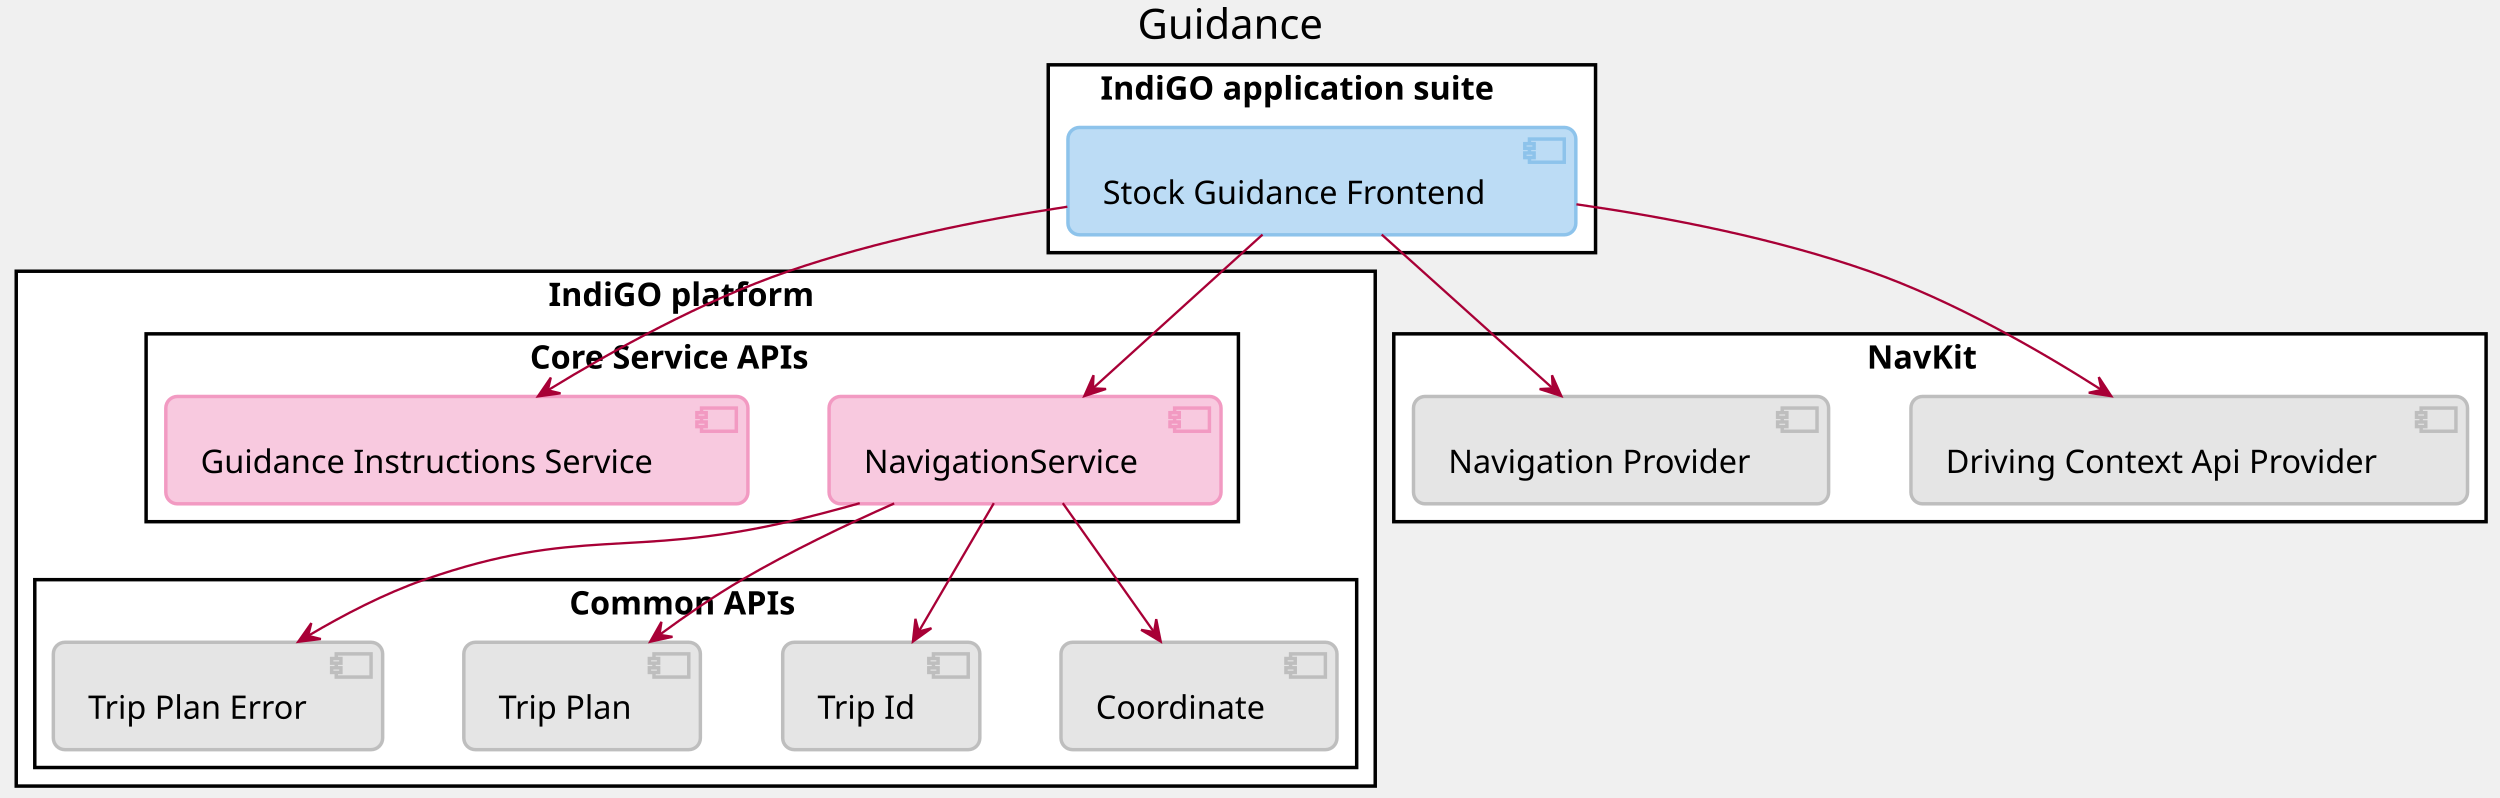
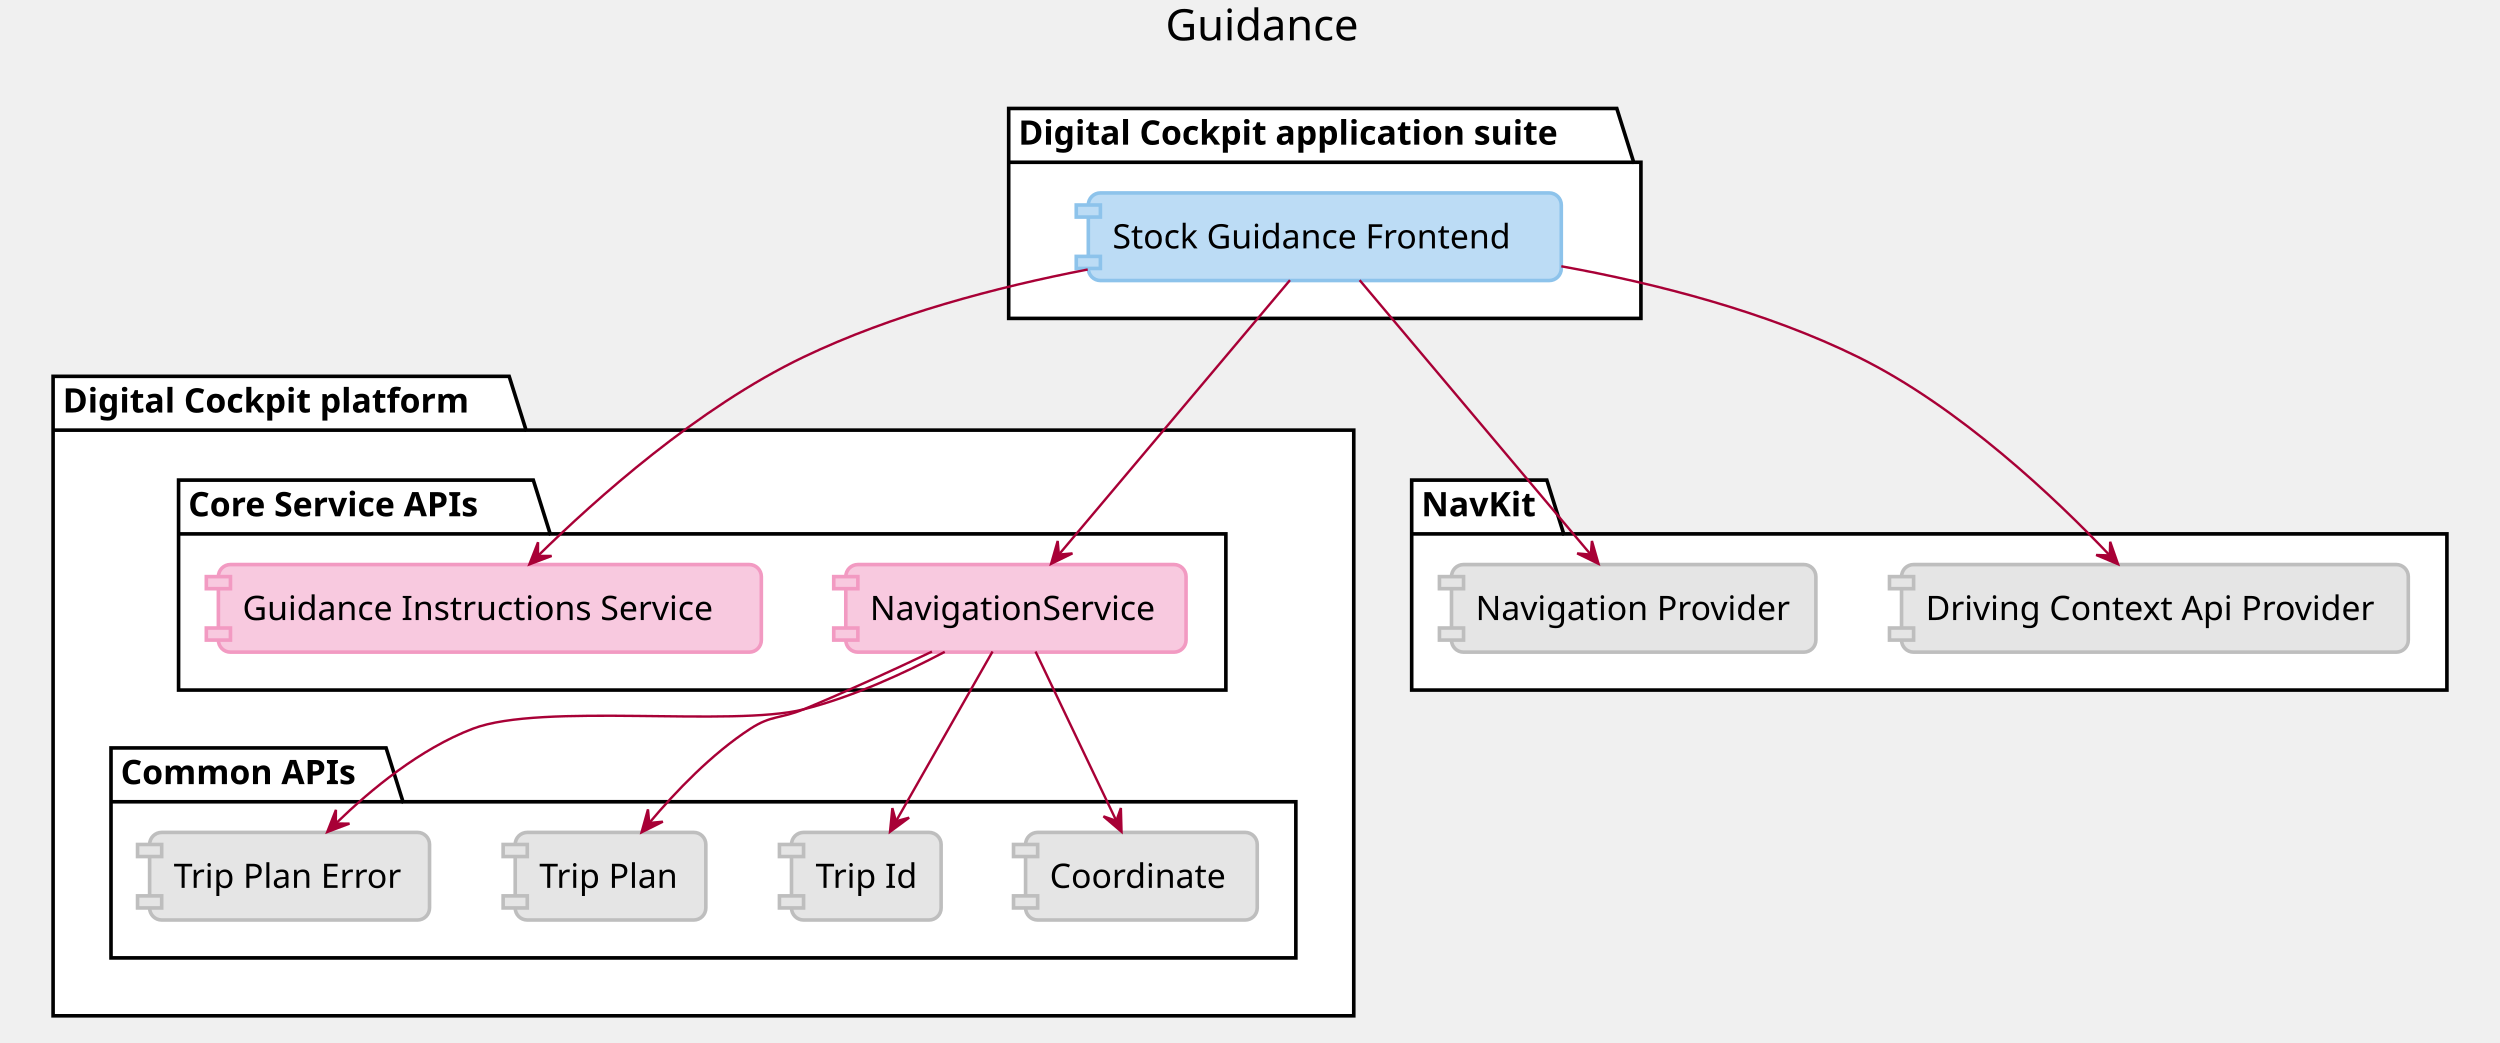
- <svg xmlns="http://www.w3.org/2000/svg" contentScriptType="application/ecmascript" contentStyleType="text/css" height="344px" preserveAspectRatio="none" style="width:1078px;height:344px;background:#FFFFFF;" version="1.1" viewBox="0 0 1078 344" width="1078px" zoomAndPan="magnify">
+ <svg xmlns="http://www.w3.org/2000/svg" contentScriptType="application/ecmascript" contentStyleType="text/css" height="432px" preserveAspectRatio="none" style="width:1036px;height:432px;" version="1.1" viewBox="0 0 1036 432" width="1036px" zoomAndPan="magnify">
  <defs />
  <g>
-     <text fill="#000000" font-family="sans-serif" font-size="18" lengthAdjust="spacing" textLength="84" x="490.5" y="16.708">Guidance</text>
-     <rect fill="#FFFFFF" height="81" style="stroke:#000000;stroke-width:1.5;" width="236" x="452" y="27.953" />
-     <text fill="#000000" font-family="sans-serif" font-size="14" font-weight="bold" lengthAdjust="spacing" textLength="191" x="474.5" y="42.948">IndiGO application suite</text>
-     <rect fill="#FFFFFF" height="222" style="stroke:#000000;stroke-width:1.5;" width="586" x="7" y="116.953" />
-     <text fill="#000000" font-family="sans-serif" font-size="14" font-weight="bold" lengthAdjust="spacing" textLength="127" x="236.5" y="131.948">IndiGO platform</text>
-     <rect fill="#FFFFFF" height="81" style="stroke:#000000;stroke-width:1.5;" width="471" x="63" y="143.953" />
-     <text fill="#000000" font-family="sans-serif" font-size="14" font-weight="bold" lengthAdjust="spacing" textLength="140" x="228.5" y="158.948">Core Service APIs</text>
-     <rect fill="#FFFFFF" height="81" style="stroke:#000000;stroke-width:1.5;" width="570" x="15" y="249.953" />
-     <text fill="#000000" font-family="sans-serif" font-size="14" font-weight="bold" lengthAdjust="spacing" textLength="109" x="245.5" y="264.948">Common APIs</text>
-     <rect fill="#FFFFFF" height="81" style="stroke:#000000;stroke-width:1.5;" width="471" x="601" y="143.953" />
-     <text fill="#000000" font-family="sans-serif" font-size="14" font-weight="bold" lengthAdjust="spacing" textLength="63" x="805" y="158.948">NavKit</text>
-     <rect fill="#BCDCF5" height="46.297" rx="5" ry="5" style="stroke:#8DC3EB;stroke-width:1.5;" width="219" x="460.5" y="54.953" />
-     <rect fill="#BCDCF5" height="10" style="stroke:#8DC3EB;stroke-width:1.5;" width="15" x="659.5" y="59.953" />
-     <rect fill="#BCDCF5" height="2" style="stroke:#8DC3EB;stroke-width:1.5;" width="4" x="657.5" y="61.953" />
-     <rect fill="#BCDCF5" height="2" style="stroke:#8DC3EB;stroke-width:1.5;" width="4" x="657.5" y="65.953" />
-     <text fill="#000000" font-family="sans-serif" font-size="14" lengthAdjust="spacing" textLength="179" x="475.5" y="87.948">Stock Guidance Frontend</text>
-     <rect fill="#F8C9DF" height="46.297" rx="5" ry="5" style="stroke:#F29AC2;stroke-width:1.5;" width="169" x="357.5" y="170.953" />
-     <rect fill="#F8C9DF" height="10" style="stroke:#F29AC2;stroke-width:1.5;" width="15" x="506.5" y="175.953" />
-     <rect fill="#F8C9DF" height="2" style="stroke:#F29AC2;stroke-width:1.5;" width="4" x="504.5" y="177.953" />
-     <rect fill="#F8C9DF" height="2" style="stroke:#F29AC2;stroke-width:1.5;" width="4" x="504.5" y="181.953" />
-     <text fill="#000000" font-family="sans-serif" font-size="14" lengthAdjust="spacing" textLength="129" x="372.5" y="203.948">NavigationService</text>
-     <rect fill="#F8C9DF" height="46.297" rx="5" ry="5" style="stroke:#F29AC2;stroke-width:1.5;" width="251" x="71.5" y="170.953" />
-     <rect fill="#F8C9DF" height="10" style="stroke:#F29AC2;stroke-width:1.5;" width="15" x="302.5" y="175.953" />
-     <rect fill="#F8C9DF" height="2" style="stroke:#F29AC2;stroke-width:1.5;" width="4" x="300.5" y="177.953" />
-     <rect fill="#F8C9DF" height="2" style="stroke:#F29AC2;stroke-width:1.5;" width="4" x="300.5" y="181.953" />
-     <text fill="#000000" font-family="sans-serif" font-size="14" lengthAdjust="spacing" textLength="211" x="86.5" y="203.948">Guidance Instructions Service</text>
-     <rect fill="#E5E5E5" height="46.297" rx="5" ry="5" style="stroke:#BEBEBE;stroke-width:1.5;" width="119" x="457.5" y="276.953" />
-     <rect fill="#E5E5E5" height="10" style="stroke:#BEBEBE;stroke-width:1.5;" width="15" x="556.5" y="281.953" />
-     <rect fill="#E5E5E5" height="2" style="stroke:#BEBEBE;stroke-width:1.5;" width="4" x="554.5" y="283.953" />
-     <rect fill="#E5E5E5" height="2" style="stroke:#BEBEBE;stroke-width:1.5;" width="4" x="554.5" y="287.953" />
-     <text fill="#000000" font-family="sans-serif" font-size="14" lengthAdjust="spacing" textLength="79" x="472.5" y="309.948">Coordinate</text>
-     <rect fill="#E5E5E5" height="46.297" rx="5" ry="5" style="stroke:#BEBEBE;stroke-width:1.5;" width="85" x="337.5" y="276.953" />
-     <rect fill="#E5E5E5" height="10" style="stroke:#BEBEBE;stroke-width:1.5;" width="15" x="402.5" y="281.953" />
-     <rect fill="#E5E5E5" height="2" style="stroke:#BEBEBE;stroke-width:1.5;" width="4" x="400.5" y="283.953" />
-     <rect fill="#E5E5E5" height="2" style="stroke:#BEBEBE;stroke-width:1.5;" width="4" x="400.5" y="287.953" />
-     <text fill="#000000" font-family="sans-serif" font-size="14" lengthAdjust="spacing" textLength="45" x="352.5" y="309.948">Trip Id</text>
-     <rect fill="#E5E5E5" height="46.297" rx="5" ry="5" style="stroke:#BEBEBE;stroke-width:1.5;" width="102" x="200" y="276.953" />
-     <rect fill="#E5E5E5" height="10" style="stroke:#BEBEBE;stroke-width:1.5;" width="15" x="282" y="281.953" />
-     <rect fill="#E5E5E5" height="2" style="stroke:#BEBEBE;stroke-width:1.5;" width="4" x="280" y="283.953" />
-     <rect fill="#E5E5E5" height="2" style="stroke:#BEBEBE;stroke-width:1.5;" width="4" x="280" y="287.953" />
-     <text fill="#000000" font-family="sans-serif" font-size="14" lengthAdjust="spacing" textLength="62" x="215" y="309.948">Trip Plan</text>
-     <rect fill="#E5E5E5" height="46.297" rx="5" ry="5" style="stroke:#BEBEBE;stroke-width:1.5;" width="142" x="23" y="276.953" />
-     <rect fill="#E5E5E5" height="10" style="stroke:#BEBEBE;stroke-width:1.5;" width="15" x="145" y="281.953" />
-     <rect fill="#E5E5E5" height="2" style="stroke:#BEBEBE;stroke-width:1.5;" width="4" x="143" y="283.953" />
-     <rect fill="#E5E5E5" height="2" style="stroke:#BEBEBE;stroke-width:1.5;" width="4" x="143" y="287.953" />
-     <text fill="#000000" font-family="sans-serif" font-size="14" lengthAdjust="spacing" textLength="102" x="38" y="309.948">Trip Plan Error</text>
-     <rect fill="#E5E5E5" height="46.297" rx="5" ry="5" style="stroke:#BEBEBE;stroke-width:1.5;" width="240" x="824" y="170.953" />
-     <rect fill="#E5E5E5" height="10" style="stroke:#BEBEBE;stroke-width:1.5;" width="15" x="1044" y="175.953" />
-     <rect fill="#E5E5E5" height="2" style="stroke:#BEBEBE;stroke-width:1.5;" width="4" x="1042" y="177.953" />
-     <rect fill="#E5E5E5" height="2" style="stroke:#BEBEBE;stroke-width:1.5;" width="4" x="1042" y="181.953" />
-     <text fill="#000000" font-family="sans-serif" font-size="14" lengthAdjust="spacing" textLength="200" x="839" y="203.948">Driving Context Api Provider</text>
-     <rect fill="#E5E5E5" height="46.297" rx="5" ry="5" style="stroke:#BEBEBE;stroke-width:1.5;" width="179" x="609.5" y="170.953" />
-     <rect fill="#E5E5E5" height="10" style="stroke:#BEBEBE;stroke-width:1.5;" width="15" x="768.5" y="175.953" />
-     <rect fill="#E5E5E5" height="2" style="stroke:#BEBEBE;stroke-width:1.5;" width="4" x="766.5" y="177.953" />
-     <rect fill="#E5E5E5" height="2" style="stroke:#BEBEBE;stroke-width:1.5;" width="4" x="766.5" y="181.953" />
-     <text fill="#000000" font-family="sans-serif" font-size="14" lengthAdjust="spacing" textLength="139" x="624.5" y="203.948">Navigation Provider</text>
-     <path d="M544.405,101.149 C523.301,120.274 493.356,147.411 471.297,167.403 " fill="none" id="StockGuidanceFrontend-to-NavigationService" style="stroke:#A80036;stroke-width:1.0;" />
-     <polygon fill="#A80036" points="467.551,170.798,476.906,167.718,471.256,167.44,471.534,161.79,467.551,170.798" style="stroke:#A80036;stroke-width:1.0;" />
-     <path d="M460.246,89.133 C421.559,95.007 378.207,103.826 340,116.953 C303.044,129.651 264.192,151.167 236.328,168.232 " fill="none" id="StockGuidanceFrontend-to-GuidanceInstructionsService" style="stroke:#A80036;stroke-width:1.0;" />
-     <polygon fill="#A80036" points="231.952,170.93,241.713,169.611,236.208,168.306,237.513,162.801,231.952,170.93" style="stroke:#A80036;stroke-width:1.0;" />
-     <path d="M679.753,88.093 C720.204,93.897 765.917,102.938 806,116.953 C841.891,129.502 879.365,151.03 906.19,168.138 " fill="none" id="StockGuidanceFrontend-to-DrivingContextApiProvider" style="stroke:#A80036;stroke-width:1.0;" />
-     <polygon fill="#A80036" points="910.402,170.843,904.992,162.614,906.195,168.141,900.668,169.345,910.402,170.843" style="stroke:#A80036;stroke-width:1.0;" />
-     <path d="M595.795,101.149 C617.064,120.274 647.242,147.411 669.474,167.403 " fill="none" id="StockGuidanceFrontend-to-NavigationProvider" style="stroke:#A80036;stroke-width:1.0;" />
-     <polygon fill="#A80036" points="673.25,170.798,669.232,161.806,669.532,167.455,663.883,167.754,673.25,170.798" style="stroke:#A80036;stroke-width:1.0;" />
-     <path d="M458.274,216.953 C469.792,233.232 485.293,255.14 497.477,272.361 " fill="none" id="NavigationService-to-Coordinate" style="stroke:#A80036;stroke-width:1.0;" />
-     <polygon fill="#A80036" points="500.499,276.632,498.566,266.974,497.611,272.55,492.035,271.595,500.499,276.632" style="stroke:#A80036;stroke-width:1.0;" />
-     <path d="M428.547,216.953 C419.106,233.094 406.428,254.769 396.396,271.922 " fill="none" id="NavigationService-to-TripId" style="stroke:#A80036;stroke-width:1.0;" />
-     <polygon fill="#A80036" points="393.641,276.632,401.638,270.882,396.165,272.316,394.732,266.843,393.641,276.632" style="stroke:#A80036;stroke-width:1.0;" />
-     <path d="M385.567,217.077 C364.525,226.415 340.727,237.845 320,249.953 C308.046,256.936 295.612,265.495 284.646,273.544 " fill="none" id="NavigationService-to-TripPlan" style="stroke:#A80036;stroke-width:1.0;" />
-     <polygon fill="#A80036" points="280.361,276.718,289.974,274.576,284.379,273.742,285.212,268.147,280.361,276.718" style="stroke:#A80036;stroke-width:1.0;" />
-     <path d="M370.724,216.969 C360.473,219.883 350.01,222.647 340,224.953 C271.147,240.819 249.732,226.731 183,249.953 C165.859,255.918 148.19,265.112 133.158,273.996 " fill="none" id="NavigationService-to-TripPlanError" style="stroke:#A80036;stroke-width:1.0;" />
-     <polygon fill="#A80036" points="128.581,276.74,138.357,275.543,132.87,274.169,134.244,268.682,128.581,276.74" style="stroke:#A80036;stroke-width:1.0;" />
+     <text fill="#000000" font-family="sans-serif" font-size="18" lengthAdjust="spacingAndGlyphs" textLength="82" x="483" y="16.708">Guidance</text>
+     <polygon fill="#FFFFFF" points="418,44.953,670,44.953,677,67.25,680,67.25,680,131.953,418,131.953,418,44.953" style="stroke: #000000; stroke-width: 1.5;" />
+     <line style="stroke: #000000; stroke-width: 1.5;" x1="418" x2="677" y1="67.25" y2="67.25" />
+     <text fill="#000000" font-family="sans-serif" font-size="14" font-weight="bold" lengthAdjust="spacingAndGlyphs" textLength="246" x="422" y="59.948">Digital Cockpit application suite</text>
+     <polygon fill="#FFFFFF" points="22,155.953,211,155.953,218,178.25,561,178.25,561,420.953,22,420.953,22,155.953" style="stroke: #000000; stroke-width: 1.5;" />
+     <line style="stroke: #000000; stroke-width: 1.5;" x1="22" x2="218" y1="178.25" y2="178.25" />
+     <text fill="#000000" font-family="sans-serif" font-size="14" font-weight="bold" lengthAdjust="spacingAndGlyphs" textLength="183" x="26" y="170.948">Digital Cockpit platform</text>
+     <polygon fill="#FFFFFF" points="74,198.953,221,198.953,228,221.25,508,221.25,508,285.953,74,285.953,74,198.953" style="stroke: #000000; stroke-width: 1.5;" />
+     <line style="stroke: #000000; stroke-width: 1.5;" x1="74" x2="228" y1="221.25" y2="221.25" />
+     <text fill="#000000" font-family="sans-serif" font-size="14" font-weight="bold" lengthAdjust="spacingAndGlyphs" textLength="141" x="78" y="213.948">Core Service APIs</text>
+     <polygon fill="#FFFFFF" points="46,309.953,160,309.953,167,332.25,537,332.25,537,396.953,46,396.953,46,309.953" style="stroke: #000000; stroke-width: 1.5;" />
+     <line style="stroke: #000000; stroke-width: 1.5;" x1="46" x2="167" y1="332.25" y2="332.25" />
+     <text fill="#000000" font-family="sans-serif" font-size="14" font-weight="bold" lengthAdjust="spacingAndGlyphs" textLength="108" x="50" y="324.948">Common APIs</text>
+     <polygon fill="#FFFFFF" points="585,198.953,641,198.953,648,221.25,1014,221.25,1014,285.953,585,285.953,585,198.953" style="stroke: #000000; stroke-width: 1.5;" />
+     <line style="stroke: #000000; stroke-width: 1.5;" x1="585" x2="648" y1="221.25" y2="221.25" />
+     <text fill="#000000" font-family="sans-serif" font-size="14" font-weight="bold" lengthAdjust="spacingAndGlyphs" textLength="50" x="589" y="213.948">NavKit</text>
+     <rect fill="#BCDCF5" height="36.297" rx="5" ry="5" style="stroke: #8DC3EB; stroke-width: 1.5;" width="196" x="451" y="79.953" />
+     <rect fill="#BCDCF5" height="5" style="stroke: #8DC3EB; stroke-width: 1.5;" width="10" x="446" y="84.953" />
+     <rect fill="#BCDCF5" height="5" style="stroke: #8DC3EB; stroke-width: 1.5;" width="10" x="446" y="106.25" />
+     <text fill="#000000" font-family="sans-serif" font-size="14" lengthAdjust="spacingAndGlyphs" textLength="176" x="461" y="102.948">Stock Guidance Frontend</text>
+     <rect fill="#F8C9DF" height="36.297" rx="5" ry="5" style="stroke: #F29AC2; stroke-width: 1.5;" width="141" x="350.5" y="233.953" />
+     <rect fill="#F8C9DF" height="5" style="stroke: #F29AC2; stroke-width: 1.5;" width="10" x="345.5" y="238.953" />
+     <rect fill="#F8C9DF" height="5" style="stroke: #F29AC2; stroke-width: 1.5;" width="10" x="345.5" y="260.25" />
+     <text fill="#000000" font-family="sans-serif" font-size="14" lengthAdjust="spacingAndGlyphs" textLength="121" x="360.5" y="256.948">NavigationService</text>
+     <rect fill="#F8C9DF" height="36.297" rx="5" ry="5" style="stroke: #F29AC2; stroke-width: 1.5;" width="225" x="90.5" y="233.953" />
+     <rect fill="#F8C9DF" height="5" style="stroke: #F29AC2; stroke-width: 1.5;" width="10" x="85.5" y="238.953" />
+     <rect fill="#F8C9DF" height="5" style="stroke: #F29AC2; stroke-width: 1.5;" width="10" x="85.5" y="260.25" />
+     <text fill="#000000" font-family="sans-serif" font-size="14" lengthAdjust="spacingAndGlyphs" textLength="205" x="100.5" y="256.948">Guidance Instructions Service</text>
+     <rect fill="#E5E5E5" height="36.297" rx="5" ry="5" style="stroke: #BEBEBE; stroke-width: 1.5;" width="96" x="425" y="344.953" />
+     <rect fill="#E5E5E5" height="5" style="stroke: #BEBEBE; stroke-width: 1.5;" width="10" x="420" y="349.953" />
+     <rect fill="#E5E5E5" height="5" style="stroke: #BEBEBE; stroke-width: 1.5;" width="10" x="420" y="371.25" />
+     <text fill="#000000" font-family="sans-serif" font-size="14" lengthAdjust="spacingAndGlyphs" textLength="76" x="435" y="367.948">Coordinate</text>
+     <rect fill="#E5E5E5" height="36.297" rx="5" ry="5" style="stroke: #BEBEBE; stroke-width: 1.5;" width="62" x="328" y="344.953" />
+     <rect fill="#E5E5E5" height="5" style="stroke: #BEBEBE; stroke-width: 1.5;" width="10" x="323" y="349.953" />
+     <rect fill="#E5E5E5" height="5" style="stroke: #BEBEBE; stroke-width: 1.5;" width="10" x="323" y="371.25" />
+     <text fill="#000000" font-family="sans-serif" font-size="14" lengthAdjust="spacingAndGlyphs" textLength="42" x="338" y="367.948">Trip Id</text>
+     <rect fill="#E5E5E5" height="36.297" rx="5" ry="5" style="stroke: #BEBEBE; stroke-width: 1.5;" width="79" x="213.5" y="344.953" />
+     <rect fill="#E5E5E5" height="5" style="stroke: #BEBEBE; stroke-width: 1.5;" width="10" x="208.5" y="349.953" />
+     <rect fill="#E5E5E5" height="5" style="stroke: #BEBEBE; stroke-width: 1.5;" width="10" x="208.5" y="371.25" />
+     <text fill="#000000" font-family="sans-serif" font-size="14" lengthAdjust="spacingAndGlyphs" textLength="59" x="223.5" y="367.948">Trip Plan</text>
+     <rect fill="#E5E5E5" height="36.297" rx="5" ry="5" style="stroke: #BEBEBE; stroke-width: 1.5;" width="116" x="62" y="344.953" />
+     <rect fill="#E5E5E5" height="5" style="stroke: #BEBEBE; stroke-width: 1.5;" width="10" x="57" y="349.953" />
+     <rect fill="#E5E5E5" height="5" style="stroke: #BEBEBE; stroke-width: 1.5;" width="10" x="57" y="371.25" />
+     <text fill="#000000" font-family="sans-serif" font-size="14" lengthAdjust="spacingAndGlyphs" textLength="96" x="72" y="367.948">Trip Plan Error</text>
+     <rect fill="#E5E5E5" height="36.297" rx="5" ry="5" style="stroke: #BEBEBE; stroke-width: 1.5;" width="210" x="788" y="233.953" />
+     <rect fill="#E5E5E5" height="5" style="stroke: #BEBEBE; stroke-width: 1.5;" width="10" x="783" y="238.953" />
+     <rect fill="#E5E5E5" height="5" style="stroke: #BEBEBE; stroke-width: 1.5;" width="10" x="783" y="260.25" />
+     <text fill="#000000" font-family="sans-serif" font-size="14" lengthAdjust="spacingAndGlyphs" textLength="190" x="798" y="256.948">Driving Context Api Provider</text>
+     <rect fill="#E5E5E5" height="36.297" rx="5" ry="5" style="stroke: #BEBEBE; stroke-width: 1.5;" width="151" x="601.5" y="233.953" />
+     <rect fill="#E5E5E5" height="5" style="stroke: #BEBEBE; stroke-width: 1.5;" width="10" x="596.5" y="238.953" />
+     <rect fill="#E5E5E5" height="5" style="stroke: #BEBEBE; stroke-width: 1.5;" width="10" x="596.5" y="260.25" />
+     <text fill="#000000" font-family="sans-serif" font-size="14" lengthAdjust="spacingAndGlyphs" textLength="131" x="611.5" y="256.948">Navigation Provider</text>
+     <path d="M534.57,116.093 C511.04,144.033 464.49,199.313 438.89,229.703 " fill="none" id="StockGuidanceFrontend-NavigationService" style="stroke: #A80036; stroke-width: 1.0;" />
+     <polygon fill="#A80036" points="435.58,233.643,444.43,229.322,438.795,229.814,438.303,224.178,435.58,233.643" style="stroke: #A80036; stroke-width: 1.0;" />
+     <path d="M450.75,111.683 C412.71,119.033 369.59,130.433 333,147.953 C289.37,168.843 247.01,206.683 223.05,230.223 " fill="none" id="StockGuidanceFrontend-GuidanceInstructionsService" style="stroke: #A80036; stroke-width: 1.0;" />
+     <polygon fill="#A80036" points="219.37,233.873,228.584,230.393,222.927,230.359,222.961,224.702,219.37,233.873" style="stroke: #A80036; stroke-width: 1.0;" />
+     <path d="M647.01,110.343 C686.64,117.543 731.92,129.203 770,147.953 C811.98,168.633 851.84,206.533 874.27,230.143 " fill="none" id="StockGuidanceFrontend-DrivingContextApiProvider" style="stroke: #A80036; stroke-width: 1.0;" />
+     <polygon fill="#A80036" points="877.72,233.803,874.465,224.508,874.293,230.162,868.639,229.991,877.72,233.803" style="stroke: #A80036; stroke-width: 1.0;" />
+     <path d="M563.43,116.093 C586.96,144.033 633.51,199.313 659.11,229.703 " fill="none" id="StockGuidanceFrontend-NavigationProvider" style="stroke: #A80036; stroke-width: 1.0;" />
+     <polygon fill="#A80036" points="662.42,233.643,659.697,224.178,659.205,229.814,653.57,229.322,662.42,233.643" style="stroke: #A80036; stroke-width: 1.0;" />
+     <path d="M429.12,269.983 C438.12,288.833 452.63,319.263 462.49,339.913 " fill="none" id="NavigationService-Coordinate" style="stroke: #A80036; stroke-width: 1.0;" />
+     <polygon fill="#A80036" points="464.76,344.683,464.489,334.838,462.604,340.172,457.271,338.287,464.76,344.683" style="stroke: #A80036; stroke-width: 1.0;" />
+     <path d="M411.31,269.983 C400.55,288.913 383.14,319.523 371.39,340.173 " fill="none" id="NavigationService-TripId" style="stroke: #A80036; stroke-width: 1.0;" />
+     <polygon fill="#A80036" points="368.82,344.683,376.748,338.839,371.293,340.337,369.795,334.883,368.82,344.683" style="stroke: #A80036; stroke-width: 1.0;" />
+     <path d="M386.2,270.023 C370.15,277.673 350.75,286.603 333,293.953 C323.39,297.933 319.73,296.293 311,301.953 C294.95,312.363 280.02,328.003 269.33,340.703 " fill="none" id="NavigationService-TripPlan" style="stroke: #A80036; stroke-width: 1.0;" />
+     <polygon fill="#A80036" points="265.87,344.893,274.685,340.501,269.054,341.038,268.517,335.407,265.87,344.893" style="stroke: #A80036; stroke-width: 1.0;" />
+     <path d="M391.5,270.123 C374.89,278.903 353.43,288.803 333,293.953 C303.43,301.413 224.51,291.113 196,301.953 C174.17,310.253 153.65,327.213 139.45,340.993 " fill="none" id="NavigationService-TripPlanError" style="stroke: #A80036; stroke-width: 1.0;" />
+     <polygon fill="#A80036" points="135.61,344.783,144.824,341.303,139.167,341.269,139.201,335.612,135.61,344.783" style="stroke: #A80036; stroke-width: 1.0;" />
  </g>
</svg>
